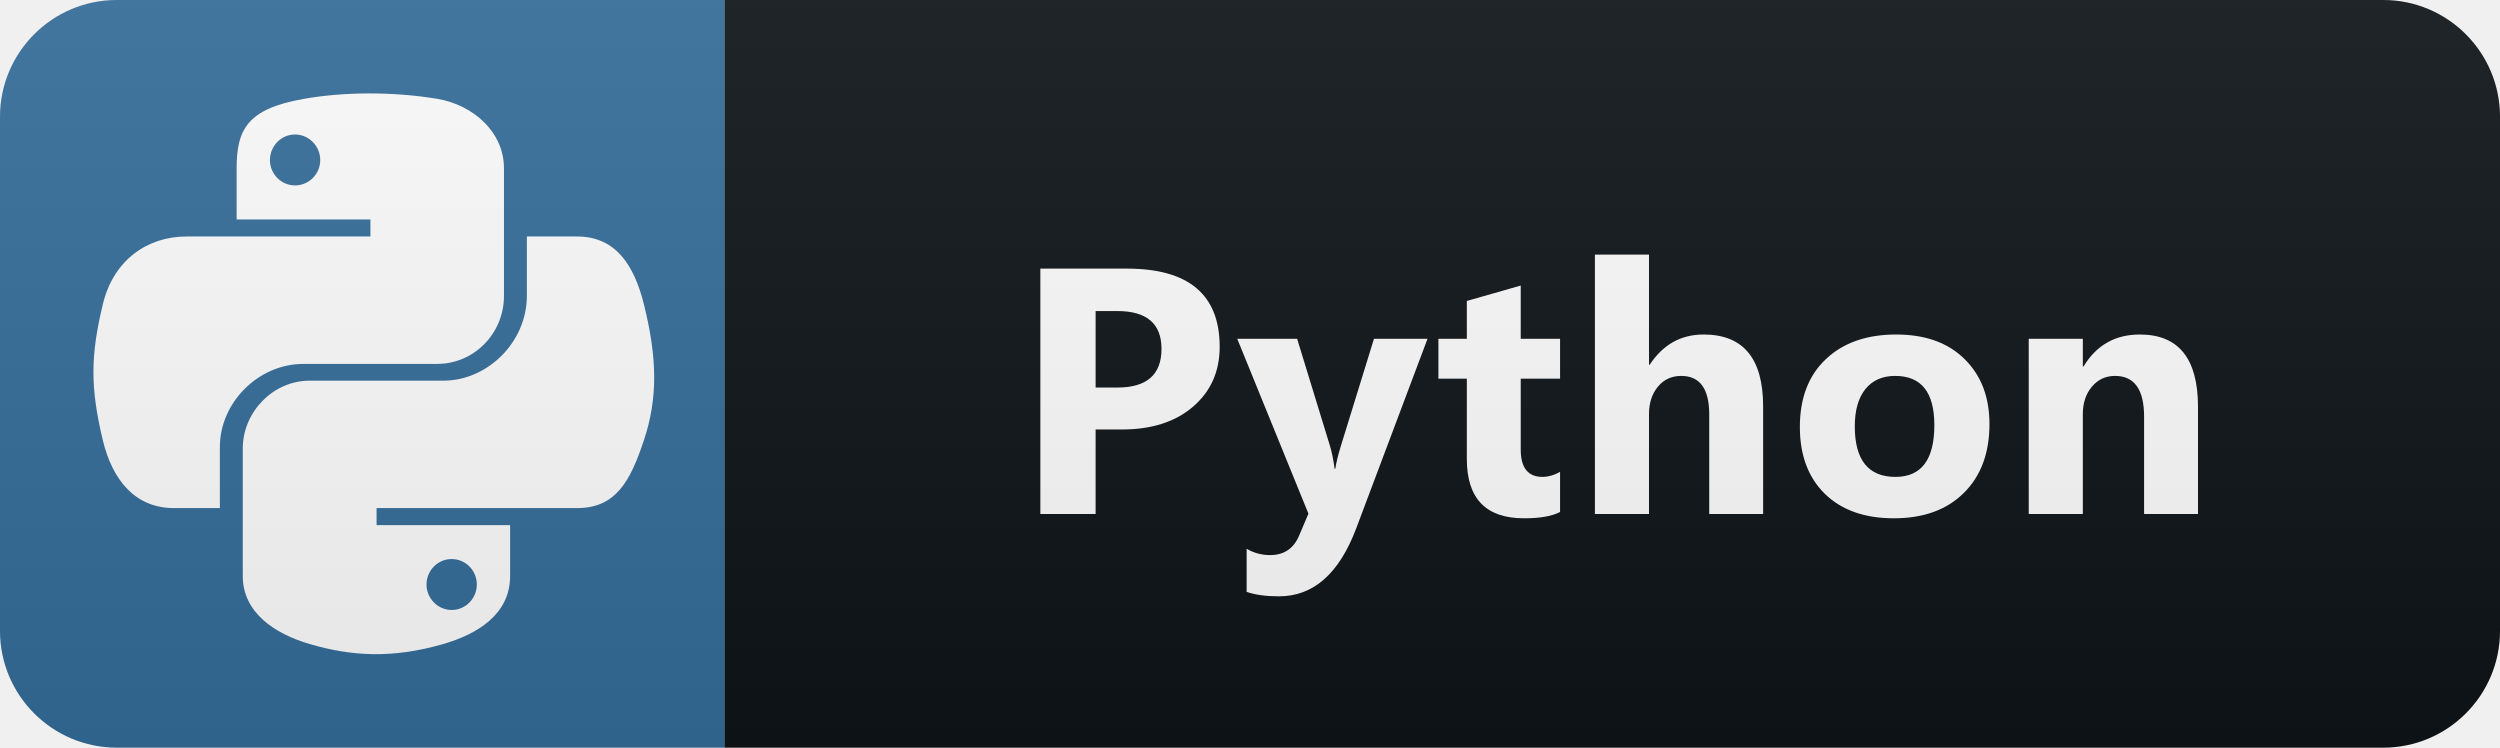
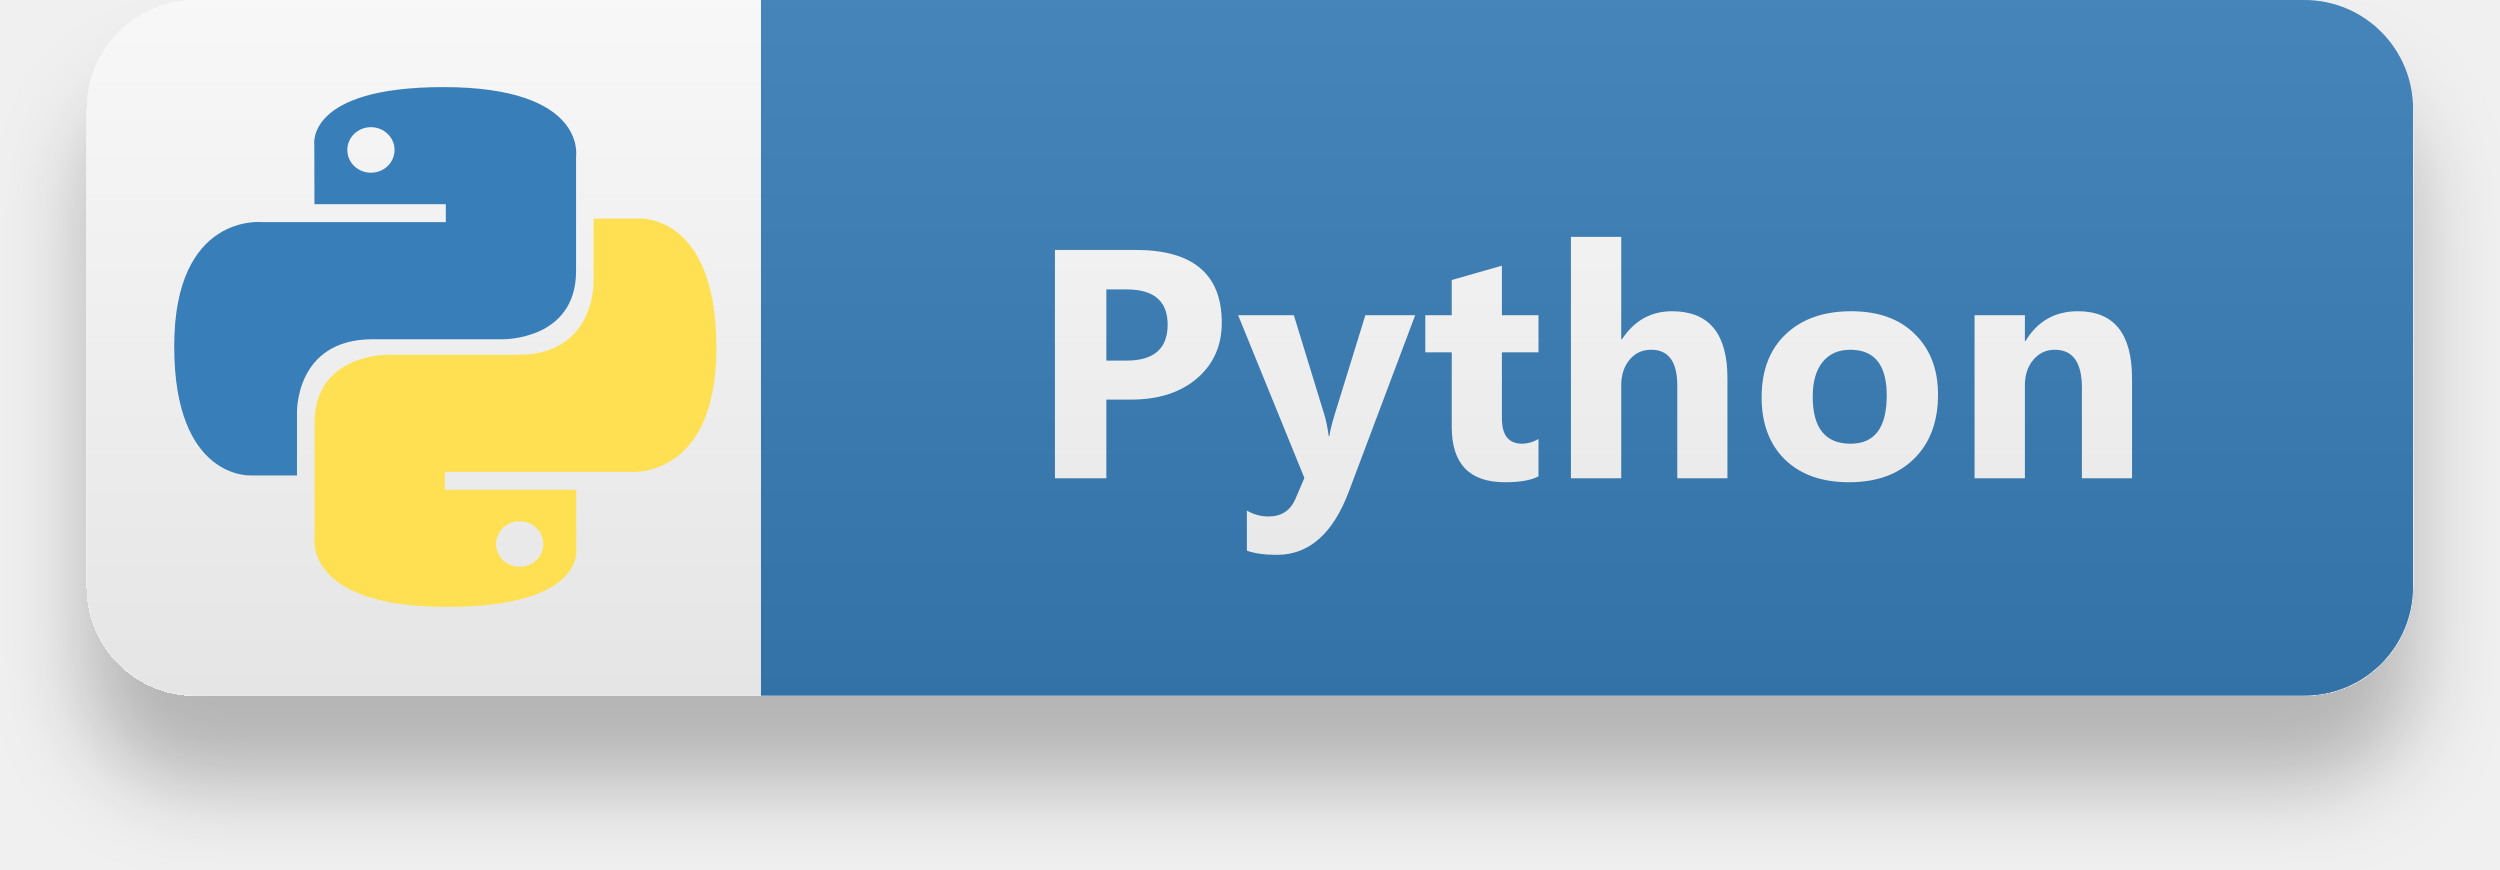
- <svg xmlns="http://www.w3.org/2000/svg" width="107" height="32" viewBox="0 0 107 32" fill="none">
-   <path d="M102 0H31V32H102C104.761 32 107 29.761 107 27V5C107 2.239 104.761 0 102 0Z" fill="#0F1418" />
-   <path d="M31 0H5C2.239 0 0 2.239 0 5V27C0 29.761 2.239 32 5 32H31V0Z" fill="#366E9C" />
-   <path d="M27.559 13.025C27.147 11.37 26.365 10.122 24.699 10.122H22.55V12.661C22.55 14.632 20.879 16.293 18.972 16.293H13.251C11.687 16.293 10.39 17.632 10.39 19.202V24.655C10.39 26.209 11.74 27.119 13.251 27.564C15.061 28.094 16.802 28.191 18.972 27.564C20.413 27.146 21.833 26.305 21.833 24.655V22.475H16.117V21.746H24.699C26.365 21.746 26.981 20.584 27.559 18.843C28.159 17.048 28.132 15.323 27.559 13.025ZM19.331 23.927C19.926 23.927 20.408 24.414 20.408 25.014C20.408 25.619 19.926 26.107 19.331 26.107C18.742 26.107 18.254 25.614 18.254 25.014C18.259 24.409 18.742 23.927 19.331 23.927ZM12.988 15.575H18.709C20.3 15.575 21.57 14.262 21.57 12.666V7.207C21.57 5.654 20.263 4.491 18.709 4.229C16.792 3.913 14.708 3.929 12.988 4.234C10.567 4.663 10.128 5.557 10.128 7.213V9.393H15.854V10.122H7.98C6.314 10.122 4.856 11.123 4.401 13.025C3.876 15.205 3.855 16.566 4.401 18.843C4.808 20.535 5.778 21.746 7.444 21.746H9.41V19.132C9.41 17.241 11.044 15.575 12.988 15.575ZM12.629 7.936C12.035 7.936 11.553 7.448 11.553 6.849C11.558 6.243 12.035 5.756 12.629 5.756C13.219 5.756 13.706 6.249 13.706 6.849C13.706 7.448 13.224 7.936 12.629 7.936Z" fill="white" />
-   <path d="M46.892 18.382V22H44.527V11.497H48.233C50.879 11.497 52.202 12.613 52.202 14.844C52.202 15.899 51.822 16.753 51.06 17.408C50.303 18.057 49.29 18.382 48.02 18.382H46.892ZM46.892 13.313V16.587H47.822C49.082 16.587 49.712 16.036 49.712 14.932C49.712 13.853 49.082 13.313 47.822 13.313H46.892ZM61.098 14.5L58.051 22.601C57.319 24.549 56.215 25.523 54.741 25.523C54.179 25.523 53.718 25.459 53.356 25.332V23.487C53.664 23.668 53.999 23.758 54.36 23.758C54.956 23.758 55.371 23.477 55.605 22.916L56.001 21.985L52.954 14.5H55.517L56.916 19.063C57.004 19.346 57.072 19.681 57.121 20.066H57.15C57.194 19.783 57.275 19.454 57.392 19.078L58.806 14.5H61.098ZM66.771 21.912C66.43 22.093 65.914 22.183 65.226 22.183C63.595 22.183 62.78 21.336 62.78 19.642V16.206H61.564V14.5H62.78V12.881L65.087 12.222V14.5H66.771V16.206H65.087V19.239C65.087 20.02 65.397 20.411 66.017 20.411C66.261 20.411 66.513 20.34 66.771 20.198V21.912ZM75.462 22H73.155V17.737C73.155 16.639 72.755 16.089 71.954 16.089C71.544 16.089 71.212 16.243 70.958 16.551C70.704 16.858 70.577 17.249 70.577 17.723V22H68.262V10.896H70.577V15.613H70.606C71.172 14.749 71.942 14.317 72.913 14.317C74.612 14.317 75.462 15.342 75.462 17.393V22ZM81.055 22.183C79.805 22.183 78.821 21.834 78.103 21.136C77.39 20.433 77.034 19.48 77.034 18.279C77.034 17.039 77.405 16.07 78.147 15.372C78.889 14.668 79.893 14.317 81.157 14.317C82.402 14.317 83.379 14.668 84.087 15.372C84.795 16.07 85.149 16.995 85.149 18.148C85.149 19.393 84.783 20.377 84.05 21.099C83.323 21.822 82.324 22.183 81.055 22.183ZM81.113 16.089C80.566 16.089 80.142 16.277 79.839 16.653C79.536 17.029 79.385 17.561 79.385 18.25C79.385 19.69 79.966 20.411 81.128 20.411C82.236 20.411 82.79 19.671 82.79 18.191C82.79 16.79 82.231 16.089 81.113 16.089ZM94.074 22H91.767V17.832C91.767 16.67 91.352 16.089 90.522 16.089C90.121 16.089 89.792 16.243 89.533 16.551C89.274 16.858 89.145 17.249 89.145 17.723V22H86.83V14.5H89.145V15.687H89.174C89.726 14.773 90.529 14.317 91.584 14.317C93.244 14.317 94.074 15.347 94.074 17.408V22Z" fill="white" />
-   <path d="M102 0H5C2.239 0 0 2.239 0 5V27C0 29.761 2.239 32 5 32H102C104.761 32 107 29.761 107 27V5C107 2.239 104.761 0 102 0Z" fill="url(#paint0_linear)" />
+ <svg xmlns="http://www.w3.org/2000/svg" width="115" height="40" viewBox="0 0 115 40" fill="none">
+   <g filter="url(#filter0_d_2_865)">
+     <path d="M106 0H35V32H106C108.761 32 111 29.761 111 27V5C111 2.239 108.761 0 106 0Z" fill="#397FB9" />
+     <path d="M35 0H9C6.239 0 4 2.239 4 5V27C4 29.761 6.239 32 9 32H35V0Z" fill="white" />
+     <path d="M50.892 18.382V22H48.527V11.497H52.233C54.879 11.497 56.202 12.613 56.202 14.844C56.202 15.899 55.822 16.753 55.06 17.408C54.303 18.057 53.29 18.382 52.02 18.382H50.892ZM50.892 13.313V16.587H51.822C53.082 16.587 53.712 16.036 53.712 14.932C53.712 13.853 53.082 13.313 51.822 13.313H50.892ZM65.098 14.5L62.051 22.601C61.319 24.549 60.215 25.523 58.741 25.523C58.179 25.523 57.718 25.459 57.356 25.332V23.487C57.664 23.668 57.999 23.758 58.36 23.758C58.956 23.758 59.371 23.477 59.605 22.916L60.001 21.985L56.954 14.5H59.517L60.916 19.063C61.004 19.346 61.072 19.681 61.121 20.066H61.15C61.194 19.783 61.275 19.454 61.392 19.078L62.806 14.5H65.098ZM70.771 21.912C70.43 22.093 69.914 22.183 69.226 22.183C67.595 22.183 66.78 21.336 66.78 19.642V16.206H65.564V14.5H66.78V12.881L69.087 12.222V14.5H70.771V16.206H69.087V19.239C69.087 20.02 69.397 20.411 70.017 20.411C70.261 20.411 70.513 20.34 70.771 20.198V21.912ZM79.462 22H77.155V17.737C77.155 16.639 76.755 16.089 75.954 16.089C75.544 16.089 75.212 16.243 74.958 16.551C74.704 16.858 74.577 17.249 74.577 17.723V22H72.262V10.896H74.577V15.613H74.606C75.172 14.749 75.942 14.317 76.913 14.317C78.612 14.317 79.462 15.342 79.462 17.393V22ZM85.055 22.183C83.805 22.183 82.821 21.834 82.103 21.136C81.39 20.433 81.034 19.48 81.034 18.279C81.034 17.039 81.405 16.07 82.147 15.372C82.889 14.668 83.893 14.317 85.157 14.317C86.402 14.317 87.379 14.668 88.087 15.372C88.795 16.07 89.149 16.995 89.149 18.148C89.149 19.393 88.783 20.377 88.05 21.099C87.323 21.822 86.324 22.183 85.055 22.183ZM85.113 16.089C84.566 16.089 84.142 16.277 83.839 16.653C83.536 17.029 83.385 17.561 83.385 18.25C83.385 19.69 83.966 20.411 85.128 20.411C86.236 20.411 86.79 19.671 86.79 18.191C86.79 16.79 86.231 16.089 85.113 16.089ZM98.074 22H95.767V17.832C95.767 16.67 95.352 16.089 94.522 16.089C94.121 16.089 93.792 16.243 93.533 16.551C93.274 16.858 93.145 17.249 93.145 17.723V22H90.83V14.5H93.145V15.687H93.174C93.726 14.773 94.529 14.317 95.584 14.317C97.244 14.317 98.074 15.347 98.074 17.408V22Z" fill="white" />
+     <path d="M106 0H9C6.239 0 4 2.239 4 5V27C4 29.761 6.239 32 9 32H106C108.761 32 111 29.761 111 27V5C111 2.239 108.761 0 106 0Z" fill="url(#paint0_linear_2_865)" />
+     <g clip-path="url(#clip0_2_865)">
+       <path d="M20.394 4.007C14.063 4.007 14.458 6.653 14.458 6.653L14.465 9.394H20.507V10.217H12.066C12.066 10.217 8.014 9.775 8.014 15.931C8.014 22.088 11.55 21.87 11.55 21.87H13.661V19.013C13.661 19.013 13.547 15.605 17.14 15.605H23.133C23.133 15.605 26.499 15.657 26.499 12.469V7.197C26.499 7.197 27.011 4.007 20.394 4.007ZM17.063 5.85C17.664 5.85 18.15 6.319 18.15 6.898C18.15 7.477 17.664 7.945 17.063 7.945C16.462 7.945 15.976 7.477 15.976 6.898C15.976 6.319 16.462 5.85 17.063 5.85Z" fill="url(#paint1_linear_2_865)" />
+       <path d="M20.574 27.918C26.905 27.918 26.51 25.272 26.51 25.272L26.503 22.53H20.461V21.707H28.903C28.903 21.707 32.954 22.15 32.954 15.993C32.954 9.836 29.418 10.055 29.418 10.055H27.307V12.912C27.307 12.912 27.421 16.32 23.828 16.32H17.835C17.835 16.32 14.469 16.267 14.469 19.456V24.727C14.469 24.727 13.957 27.918 20.574 27.918ZM23.905 26.074C23.304 26.074 22.818 25.606 22.818 25.027C22.818 24.447 23.304 23.979 23.905 23.979C24.506 23.979 24.992 24.447 24.992 25.027C24.992 25.606 24.506 26.074 23.905 26.074Z" fill="url(#paint2_linear_2_865)" />
+     </g>
+   </g>
  <defs>
-     <linearGradient id="paint0_linear" x1="0" y1="0" x2="0" y2="32" gradientUnits="userSpaceOnUse">
+     <filter id="filter0_d_2_865" x="0" y="0" width="115" height="40" filterUnits="userSpaceOnUse" color-interpolation-filters="sRGB">
+       <feFlood flood-opacity="0" result="BackgroundImageFix" />
+       <feColorMatrix in="SourceAlpha" type="matrix" values="0 0 0 0 0 0 0 0 0 0 0 0 0 0 0 0 0 0 127 0" result="hardAlpha" />
+       <feOffset dy="4" />
+       <feGaussianBlur stdDeviation="2" />
+       <feComposite in2="hardAlpha" operator="out" />
+       <feColorMatrix type="matrix" values="0 0 0 0 0 0 0 0 0 0 0 0 0 0 0 0 0 0 0.25 0" />
+       <feBlend mode="normal" in2="BackgroundImageFix" result="effect1_dropShadow_2_865" />
+       <feBlend mode="normal" in="SourceGraphic" in2="effect1_dropShadow_2_865" result="shape" />
+     </filter>
+     <linearGradient id="paint0_linear_2_865" x1="4" y1="0" x2="4" y2="32" gradientUnits="userSpaceOnUse">
      <stop stop-color="#BBBBBB" stop-opacity="0.1" />
      <stop offset="1" stop-opacity="0.1" />
    </linearGradient>
+     <linearGradient id="paint1_linear_2_865" x1="247.691" y1="219.079" x2="1438.46" y2="1442.3" gradientUnits="userSpaceOnUse">
+       <stop stop-color="#387EB8" />
+       <stop offset="1" stop-color="#366994" />
+     </linearGradient>
+     <linearGradient id="paint2_linear_2_865" x1="368.213" y1="377.682" x2="1649.16" y2="1634.12" gradientUnits="userSpaceOnUse">
+       <stop stop-color="#FFE052" />
+       <stop offset="1" stop-color="#FFC331" />
+     </linearGradient>
+     <clipPath id="clip0_2_865">
+       <rect width="25" height="24" fill="white" transform="translate(8 4)" />
+     </clipPath>
  </defs>
</svg>
